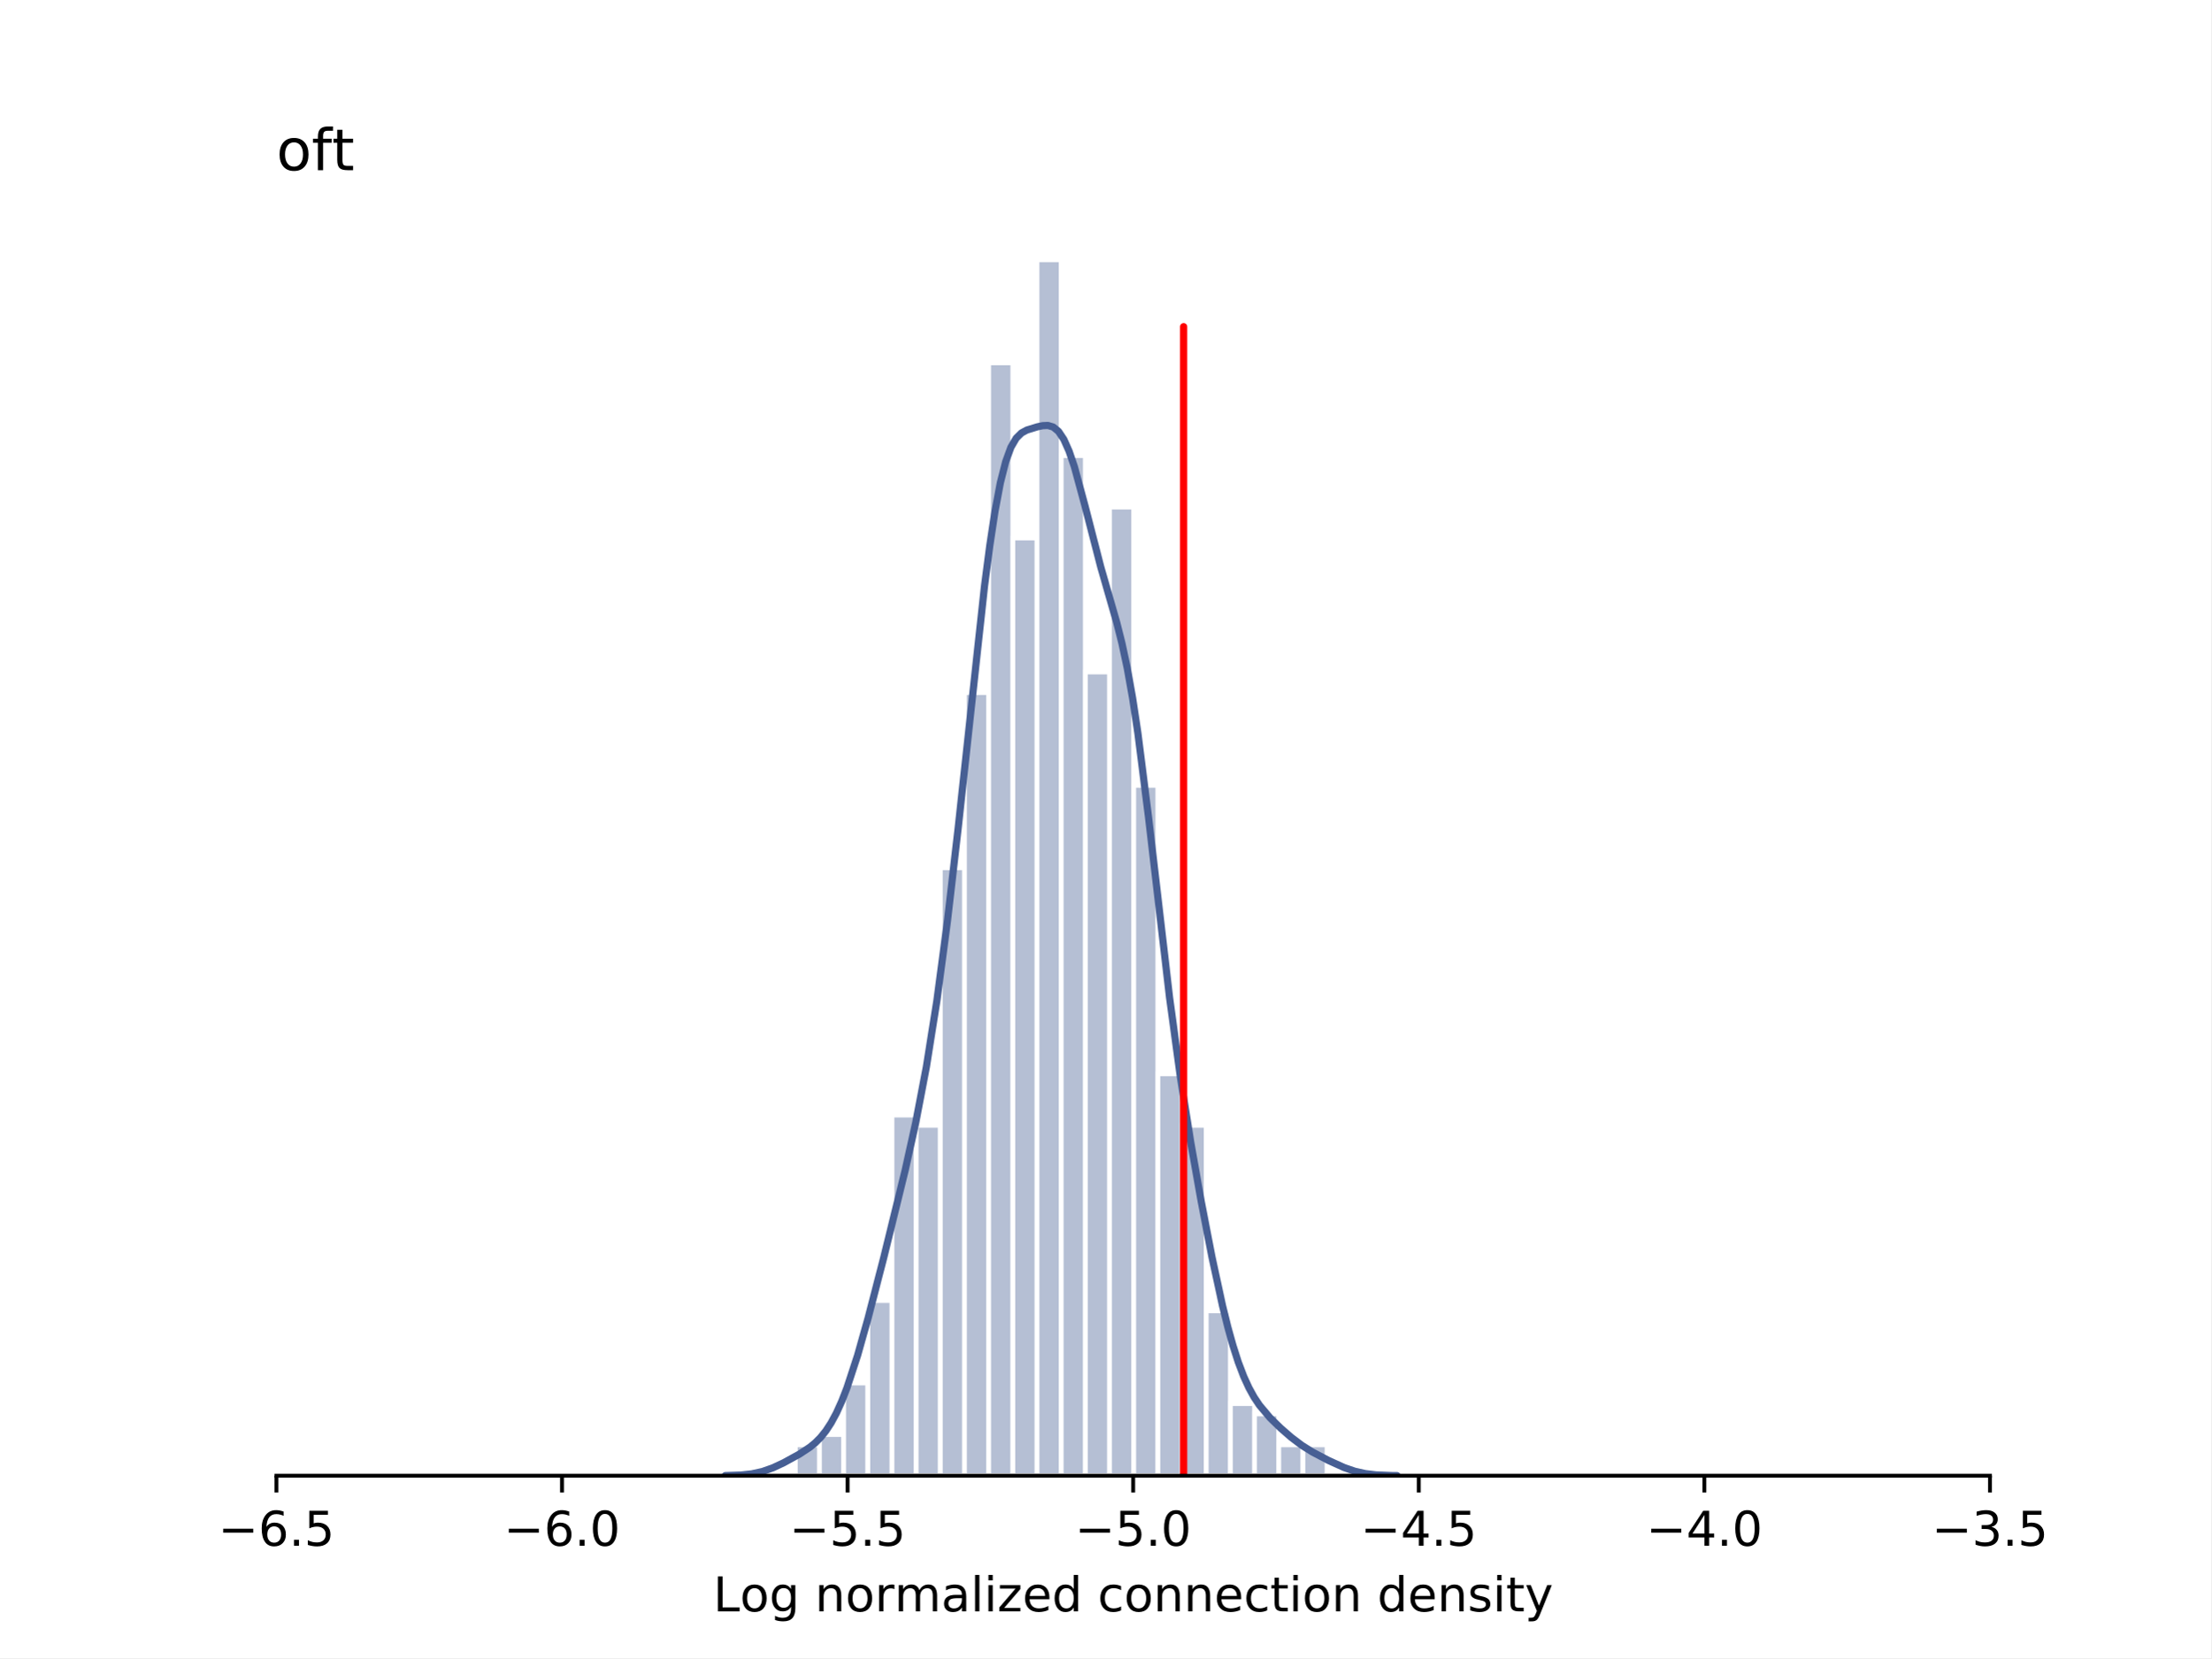
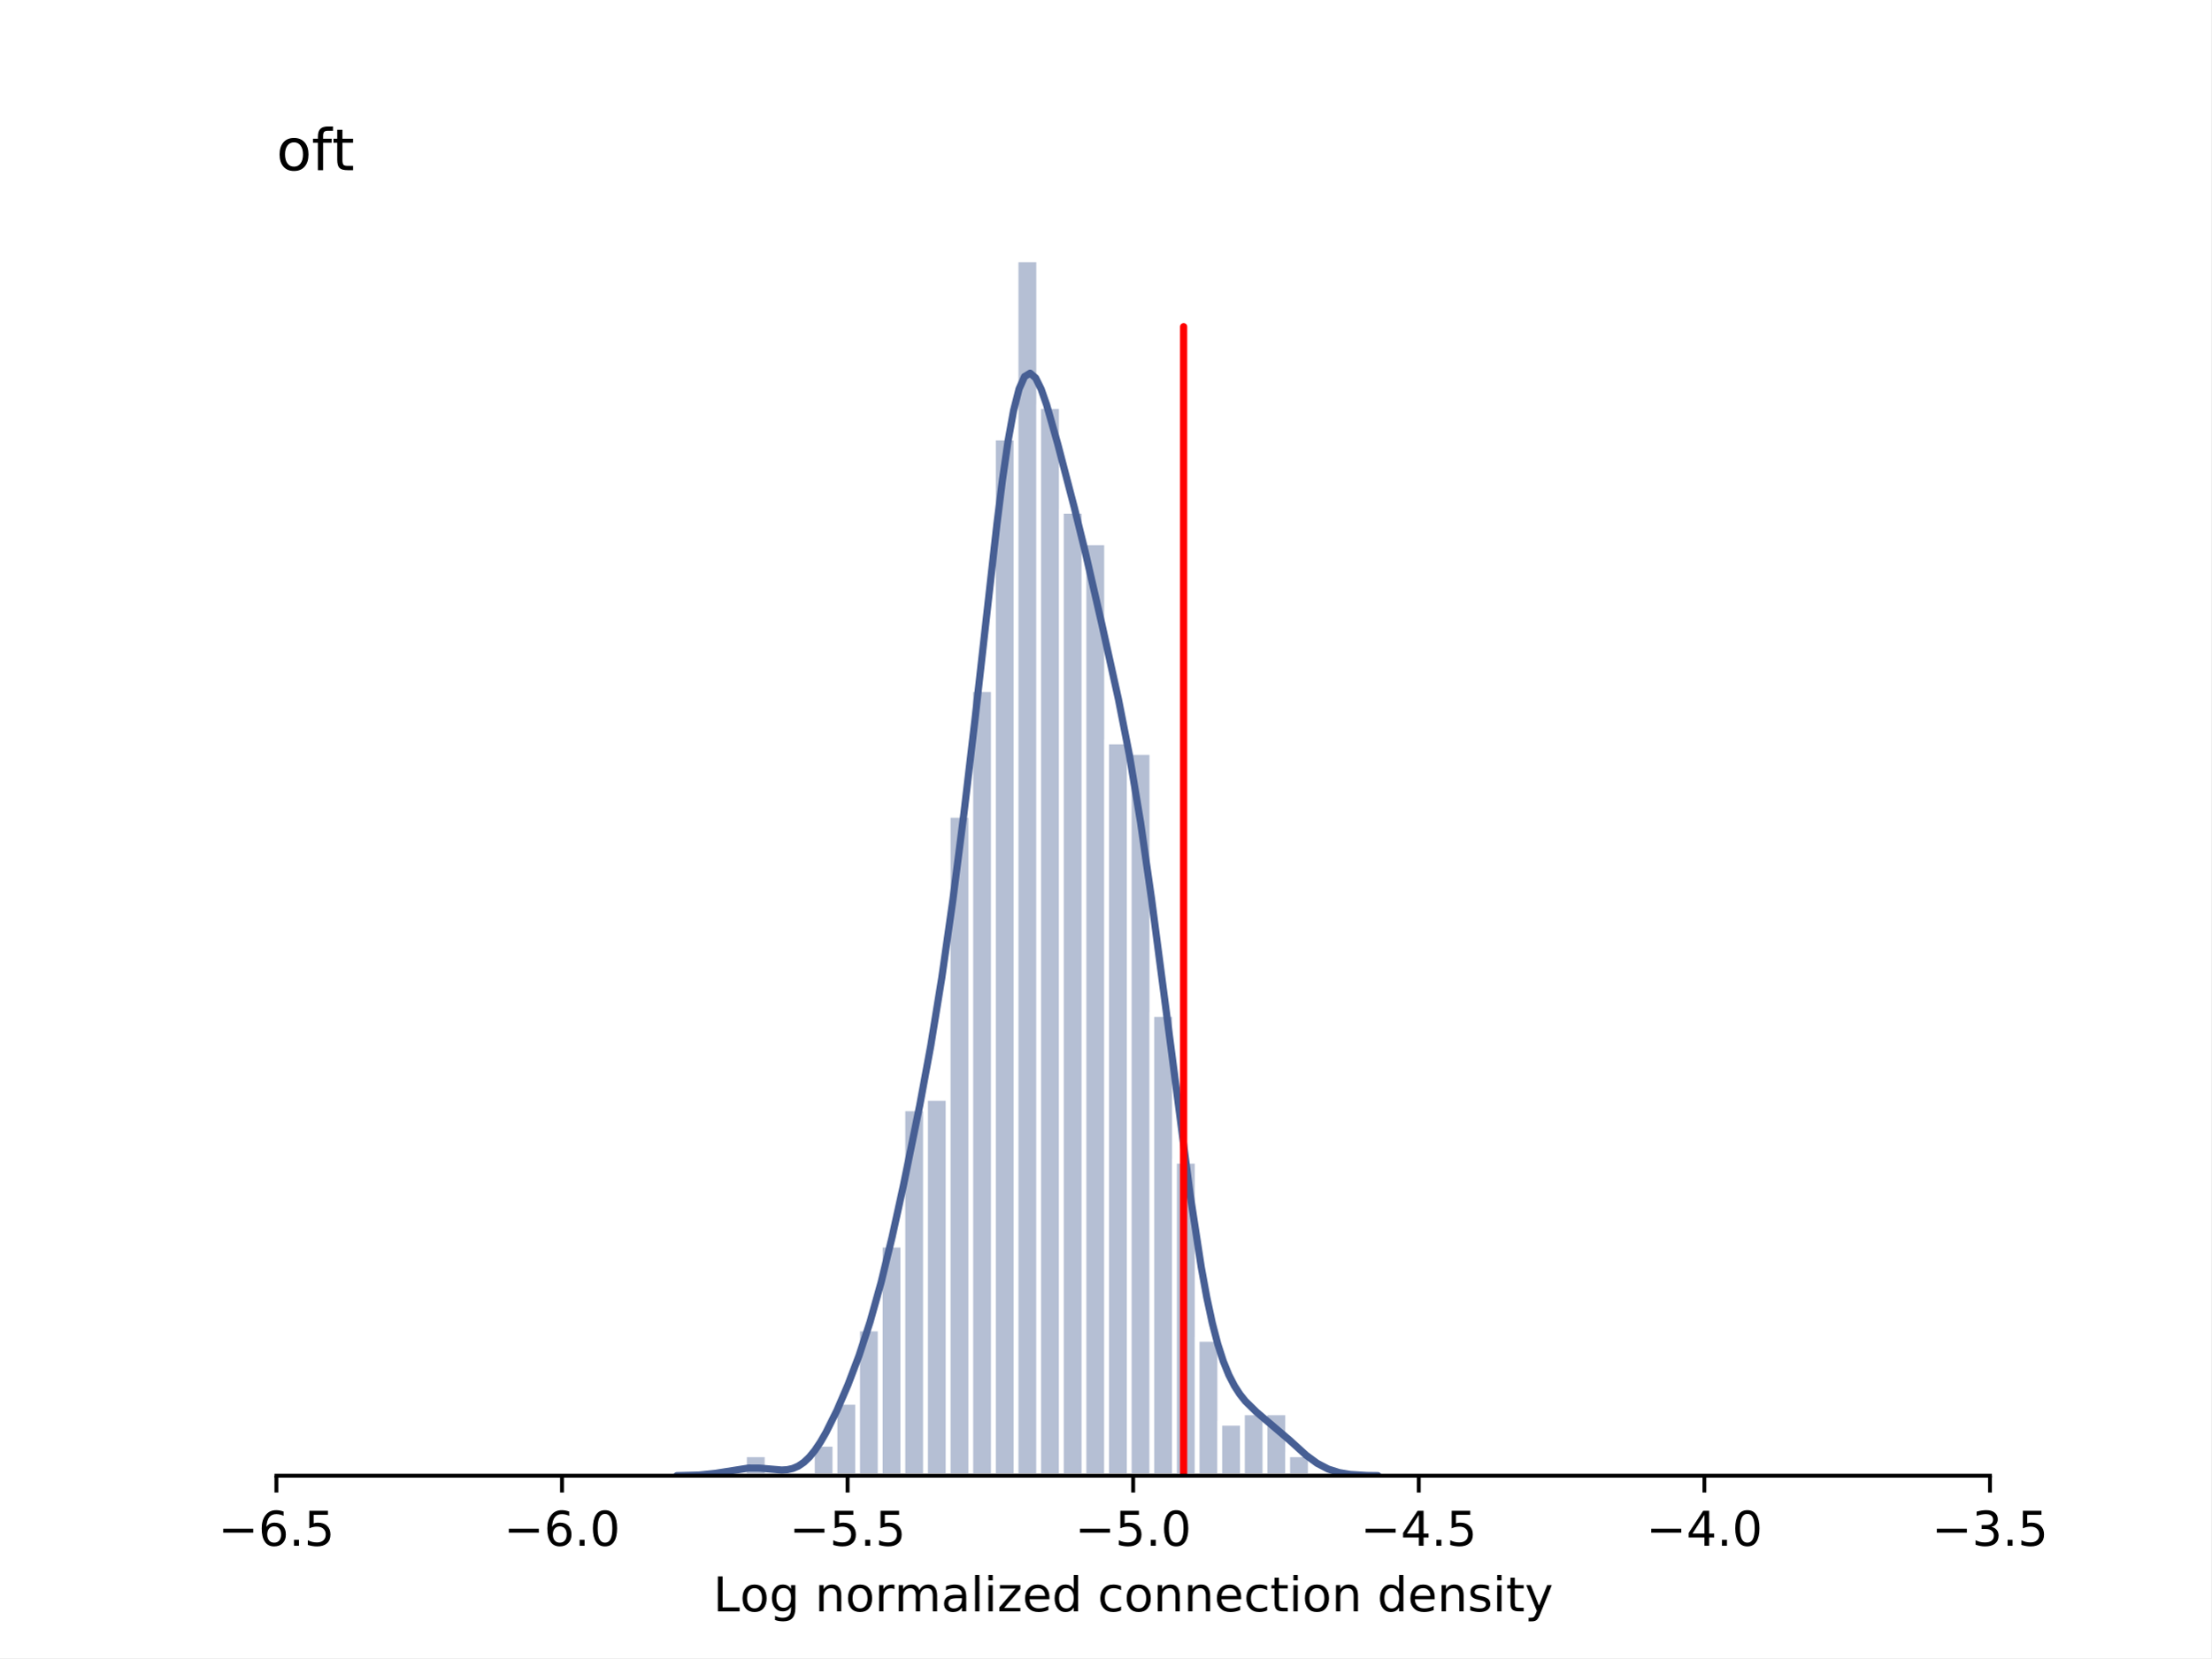
<svg xmlns="http://www.w3.org/2000/svg" xmlns:xlink="http://www.w3.org/1999/xlink" height="345.6pt" version="1.1" viewBox="0 0 460.8 345.6" width="460.8pt">
  <defs>
    <style type="text/css">
*{stroke-linecap:butt;stroke-linejoin:round;}
  </style>
  </defs>
  <g id="figure_1">
    <g id="patch_1">
      <path d="M 0 345.6  L 460.8 345.6  L 460.8 0  L 0 0  z " style="fill:#ffffff;" />
    </g>
    <g id="axes_1">
      <g id="patch_2">
        <path d="M 57.6 307.584  L 414.72 307.584  L 414.72 41.472  L 57.6 41.472  z " style="fill:#ffffff;" />
      </g>
      <g id="patch_3">
-         <path clip-path="url(#p6e7393c7f8)" d="M 165.735 307.584  L 170.773 307.584  L 170.773 301.141  L 165.735 301.141  z " style="fill:#475f94;opacity:0.4;stroke:#ffffff;stroke-linejoin:miter;" />
+         <path clip-path="url(#p9c8e5580c5)" d="M 155.144 307.584  L 159.861 307.584  L 159.861 303.214  L 155.144 303.214  z " style="fill:#475f94;opacity:0.4;stroke:#ffffff;stroke-linejoin:miter;" />
      </g>
      <g id="patch_4">
-         <path clip-path="url(#p6e7393c7f8)" d="M 170.773 307.584  L 175.81 307.584  L 175.81 298.993  L 170.773 298.993  z " style="fill:#475f94;opacity:0.4;stroke:#ffffff;stroke-linejoin:miter;" />
+         <path clip-path="url(#p9c8e5580c5)" d="M 159.861 307.584  L 164.578 307.584  L 164.578 307.584  L 159.861 307.584  z " style="fill:#475f94;opacity:0.4;stroke:#ffffff;stroke-linejoin:miter;" />
      </g>
      <g id="patch_5">
-         <path clip-path="url(#p6e7393c7f8)" d="M 175.81 307.584  L 180.848 307.584  L 180.848 288.254  L 175.81 288.254  z " style="fill:#475f94;opacity:0.4;stroke:#ffffff;stroke-linejoin:miter;" />
+         <path clip-path="url(#p9c8e5580c5)" d="M 164.578 307.584  L 169.295 307.584  L 169.295 307.584  L 164.578 307.584  z " style="fill:#475f94;opacity:0.4;stroke:#ffffff;stroke-linejoin:miter;" />
      </g>
      <g id="patch_6">
-         <path clip-path="url(#p6e7393c7f8)" d="M 180.848 307.584  L 185.886 307.584  L 185.886 271.071  L 180.848 271.071  z " style="fill:#475f94;opacity:0.4;stroke:#ffffff;stroke-linejoin:miter;" />
+         <path clip-path="url(#p9c8e5580c5)" d="M 169.295 307.584  L 174.012 307.584  L 174.012 301.03  L 169.295 301.03  z " style="fill:#475f94;opacity:0.4;stroke:#ffffff;stroke-linejoin:miter;" />
      </g>
      <g id="patch_7">
-         <path clip-path="url(#p6e7393c7f8)" d="M 185.886 307.584  L 190.923 307.584  L 190.923 232.411  L 185.886 232.411  z " style="fill:#475f94;opacity:0.4;stroke:#ffffff;stroke-linejoin:miter;" />
+         <path clip-path="url(#p9c8e5580c5)" d="M 174.012 307.584  L 178.729 307.584  L 178.729 292.29  L 174.012 292.29  z " style="fill:#475f94;opacity:0.4;stroke:#ffffff;stroke-linejoin:miter;" />
      </g>
      <g id="patch_8">
-         <path clip-path="url(#p6e7393c7f8)" d="M 190.923 307.584  L 195.961 307.584  L 195.961 234.559  L 190.923 234.559  z " style="fill:#475f94;opacity:0.4;stroke:#ffffff;stroke-linejoin:miter;" />
+         <path clip-path="url(#p9c8e5580c5)" d="M 178.729 307.584  L 183.446 307.584  L 183.446 276.996  L 178.729 276.996  z " style="fill:#475f94;opacity:0.4;stroke:#ffffff;stroke-linejoin:miter;" />
      </g>
      <g id="patch_9">
-         <path clip-path="url(#p6e7393c7f8)" d="M 195.961 307.584  L 200.999 307.584  L 200.999 180.864  L 195.961 180.864  z " style="fill:#475f94;opacity:0.4;stroke:#ffffff;stroke-linejoin:miter;" />
+         <path clip-path="url(#p9c8e5580c5)" d="M 183.446 307.584  L 188.163 307.584  L 188.163 259.518  L 183.446 259.518  z " style="fill:#475f94;opacity:0.4;stroke:#ffffff;stroke-linejoin:miter;" />
      </g>
      <g id="patch_10">
-         <path clip-path="url(#p6e7393c7f8)" d="M 200.999 307.584  L 206.036 307.584  L 206.036 144.351  L 200.999 144.351  z " style="fill:#475f94;opacity:0.4;stroke:#ffffff;stroke-linejoin:miter;" />
+         <path clip-path="url(#p9c8e5580c5)" d="M 188.163 307.584  L 192.88 307.584  L 192.88 231.115  L 188.163 231.115  z " style="fill:#475f94;opacity:0.4;stroke:#ffffff;stroke-linejoin:miter;" />
      </g>
      <g id="patch_11">
-         <path clip-path="url(#p6e7393c7f8)" d="M 206.036 307.584  L 211.074 307.584  L 211.074 75.622  L 206.036 75.622  z " style="fill:#475f94;opacity:0.4;stroke:#ffffff;stroke-linejoin:miter;" />
+         <path clip-path="url(#p9c8e5580c5)" d="M 192.88 307.584  L 197.597 307.584  L 197.597 228.93  L 192.88 228.93  z " style="fill:#475f94;opacity:0.4;stroke:#ffffff;stroke-linejoin:miter;" />
      </g>
      <g id="patch_12">
-         <path clip-path="url(#p6e7393c7f8)" d="M 211.074 307.584  L 216.112 307.584  L 216.112 112.135  L 211.074 112.135  z " style="fill:#475f94;opacity:0.4;stroke:#ffffff;stroke-linejoin:miter;" />
+         <path clip-path="url(#p9c8e5580c5)" d="M 197.597 307.584  L 202.314 307.584  L 202.314 169.94  L 197.597 169.94  z " style="fill:#475f94;opacity:0.4;stroke:#ffffff;stroke-linejoin:miter;" />
      </g>
      <g id="patch_13">
-         <path clip-path="url(#p6e7393c7f8)" d="M 216.112 307.584  L 221.15 307.584  L 221.15 54.144  L 216.112 54.144  z " style="fill:#475f94;opacity:0.4;stroke:#ffffff;stroke-linejoin:miter;" />
+         <path clip-path="url(#p9c8e5580c5)" d="M 202.314 307.584  L 207.031 307.584  L 207.031 143.722  L 202.314 143.722  z " style="fill:#475f94;opacity:0.4;stroke:#ffffff;stroke-linejoin:miter;" />
      </g>
      <g id="patch_14">
-         <path clip-path="url(#p6e7393c7f8)" d="M 221.15 307.584  L 226.187 307.584  L 226.187 94.952  L 221.15 94.952  z " style="fill:#475f94;opacity:0.4;stroke:#ffffff;stroke-linejoin:miter;" />
+         <path clip-path="url(#p9c8e5580c5)" d="M 207.031 307.584  L 211.748 307.584  L 211.748 91.286  L 207.031 91.286  z " style="fill:#475f94;opacity:0.4;stroke:#ffffff;stroke-linejoin:miter;" />
      </g>
      <g id="patch_15">
-         <path clip-path="url(#p6e7393c7f8)" d="M 226.187 307.584  L 231.225 307.584  L 231.225 140.056  L 226.187 140.056  z " style="fill:#475f94;opacity:0.4;stroke:#ffffff;stroke-linejoin:miter;" />
+         <path clip-path="url(#p9c8e5580c5)" d="M 211.748 307.584  L 216.465 307.584  L 216.465 54.144  L 211.748 54.144  z " style="fill:#475f94;opacity:0.4;stroke:#ffffff;stroke-linejoin:miter;" />
      </g>
      <g id="patch_16">
-         <path clip-path="url(#p6e7393c7f8)" d="M 231.225 307.584  L 236.263 307.584  L 236.263 105.691  L 231.225 105.691  z " style="fill:#475f94;opacity:0.4;stroke:#ffffff;stroke-linejoin:miter;" />
+         <path clip-path="url(#p9c8e5580c5)" d="M 216.465 307.584  L 221.182 307.584  L 221.182 84.732  L 216.465 84.732  z " style="fill:#475f94;opacity:0.4;stroke:#ffffff;stroke-linejoin:miter;" />
      </g>
      <g id="patch_17">
-         <path clip-path="url(#p6e7393c7f8)" d="M 236.263 307.584  L 241.3 307.584  L 241.3 163.682  L 236.263 163.682  z " style="fill:#475f94;opacity:0.4;stroke:#ffffff;stroke-linejoin:miter;" />
+         <path clip-path="url(#p9c8e5580c5)" d="M 221.182 307.584  L 225.899 307.584  L 225.899 106.58  L 221.182 106.58  z " style="fill:#475f94;opacity:0.4;stroke:#ffffff;stroke-linejoin:miter;" />
      </g>
      <g id="patch_18">
-         <path clip-path="url(#p6e7393c7f8)" d="M 241.3 307.584  L 246.338 307.584  L 246.338 223.82  L 241.3 223.82  z " style="fill:#475f94;opacity:0.4;stroke:#ffffff;stroke-linejoin:miter;" />
+         <path clip-path="url(#p9c8e5580c5)" d="M 225.899 307.584  L 230.616 307.584  L 230.616 113.134  L 225.899 113.134  z " style="fill:#475f94;opacity:0.4;stroke:#ffffff;stroke-linejoin:miter;" />
      </g>
      <g id="patch_19">
-         <path clip-path="url(#p6e7393c7f8)" d="M 246.338 307.584  L 251.376 307.584  L 251.376 234.559  L 246.338 234.559  z " style="fill:#475f94;opacity:0.4;stroke:#ffffff;stroke-linejoin:miter;" />
+         <path clip-path="url(#p9c8e5580c5)" d="M 230.616 307.584  L 235.333 307.584  L 235.333 154.646  L 230.616 154.646  z " style="fill:#475f94;opacity:0.4;stroke:#ffffff;stroke-linejoin:miter;" />
      </g>
      <g id="patch_20">
-         <path clip-path="url(#p6e7393c7f8)" d="M 251.376 307.584  L 256.413 307.584  L 256.413 273.219  L 251.376 273.219  z " style="fill:#475f94;opacity:0.4;stroke:#ffffff;stroke-linejoin:miter;" />
+         <path clip-path="url(#p9c8e5580c5)" d="M 235.333 307.584  L 240.05 307.584  L 240.05 156.831  L 235.333 156.831  z " style="fill:#475f94;opacity:0.4;stroke:#ffffff;stroke-linejoin:miter;" />
      </g>
      <g id="patch_21">
-         <path clip-path="url(#p6e7393c7f8)" d="M 256.413 307.584  L 261.451 307.584  L 261.451 292.549  L 256.413 292.549  z " style="fill:#475f94;opacity:0.4;stroke:#ffffff;stroke-linejoin:miter;" />
+         <path clip-path="url(#p9c8e5580c5)" d="M 240.05 307.584  L 244.767 307.584  L 244.767 211.452  L 240.05 211.452  z " style="fill:#475f94;opacity:0.4;stroke:#ffffff;stroke-linejoin:miter;" />
      </g>
      <g id="patch_22">
-         <path clip-path="url(#p6e7393c7f8)" d="M 261.451 307.584  L 266.489 307.584  L 266.489 294.697  L 261.451 294.697  z " style="fill:#475f94;opacity:0.4;stroke:#ffffff;stroke-linejoin:miter;" />
+         <path clip-path="url(#p9c8e5580c5)" d="M 244.767 307.584  L 249.484 307.584  L 249.484 242.039  L 244.767 242.039  z " style="fill:#475f94;opacity:0.4;stroke:#ffffff;stroke-linejoin:miter;" />
      </g>
      <g id="patch_23">
-         <path clip-path="url(#p6e7393c7f8)" d="M 266.489 307.584  L 271.526 307.584  L 271.526 301.141  L 266.489 301.141  z " style="fill:#475f94;opacity:0.4;stroke:#ffffff;stroke-linejoin:miter;" />
+         <path clip-path="url(#p9c8e5580c5)" d="M 249.484 307.584  L 254.201 307.584  L 254.201 279.181  L 249.484 279.181  z " style="fill:#475f94;opacity:0.4;stroke:#ffffff;stroke-linejoin:miter;" />
      </g>
      <g id="patch_24">
-         <path clip-path="url(#p6e7393c7f8)" d="M 271.526 307.584  L 276.564 307.584  L 276.564 301.141  L 271.526 301.141  z " style="fill:#475f94;opacity:0.4;stroke:#ffffff;stroke-linejoin:miter;" />
+         <path clip-path="url(#p9c8e5580c5)" d="M 254.201 307.584  L 258.918 307.584  L 258.918 296.66  L 254.201 296.66  z " style="fill:#475f94;opacity:0.4;stroke:#ffffff;stroke-linejoin:miter;" />
+       </g>
+       <g id="patch_25">
+         <path clip-path="url(#p9c8e5580c5)" d="M 258.918 307.584  L 263.635 307.584  L 263.635 294.475  L 258.918 294.475  z " style="fill:#475f94;opacity:0.4;stroke:#ffffff;stroke-linejoin:miter;" />
+       </g>
+       <g id="patch_26">
+         <path clip-path="url(#p9c8e5580c5)" d="M 263.635 307.584  L 268.352 307.584  L 268.352 294.475  L 263.635 294.475  z " style="fill:#475f94;opacity:0.4;stroke:#ffffff;stroke-linejoin:miter;" />
+       </g>
+       <g id="patch_27">
+         <path clip-path="url(#p9c8e5580c5)" d="M 268.352 307.584  L 273.069 307.584  L 273.069 303.214  L 268.352 303.214  z " style="fill:#475f94;opacity:0.4;stroke:#ffffff;stroke-linejoin:miter;" />
      </g>
      <g id="matplotlib.axis_1">
        <g id="xtick_1">
          <g id="line2d_1">
            <defs>
-               <path d="M 0 0  L 0 3.5  " id="me6901b833c" style="stroke:#000000;stroke-width:0.8;" />
-             </defs>
-             <g>
-               <use style="stroke:#000000;stroke-width:0.8;" x="57.6" xlink:href="#me6901b833c" y="307.584" />
+               <path d="M 0 0  L 0 3.5  " id="m10331b93e2" style="stroke:#000000;stroke-width:0.8;" />
+             </defs>
+             <g>
+               <use style="stroke:#000000;stroke-width:0.8;" x="57.6" xlink:href="#m10331b93e2" y="307.584" />
            </g>
          </g>
          <g id="text_1">
            <defs>
              <path d="M 10.594 35.5  L 73.188 35.5  L 73.188 27.203  L 10.594 27.203  z " id="DejaVuSans-8722" />
              <path d="M 33.016 40.375  Q 26.375 40.375 22.484 35.828  Q 18.609 31.297 18.609 23.391  Q 18.609 15.531 22.484 10.953  Q 26.375 6.391 33.016 6.391  Q 39.656 6.391 43.531 10.953  Q 47.406 15.531 47.406 23.391  Q 47.406 31.297 43.531 35.828  Q 39.656 40.375 33.016 40.375  z M 52.594 71.297  L 52.594 62.312  Q 48.875 64.062 45.094 64.984  Q 41.312 65.922 37.594 65.922  Q 27.828 65.922 22.672 59.328  Q 17.531 52.734 16.797 39.406  Q 19.672 43.656 24.016 45.922  Q 28.375 48.188 33.594 48.188  Q 44.578 48.188 50.953 41.516  Q 57.328 34.859 57.328 23.391  Q 57.328 12.156 50.688 5.359  Q 44.047 -1.422 33.016 -1.422  Q 20.359 -1.422 13.672 8.266  Q 6.984 17.969 6.984 36.375  Q 6.984 53.656 15.188 63.938  Q 23.391 74.219 37.203 74.219  Q 40.922 74.219 44.703 73.484  Q 48.484 72.75 52.594 71.297  z " id="DejaVuSans-54" />
              <path d="M 10.688 12.406  L 21 12.406  L 21 0  L 10.688 0  z " id="DejaVuSans-46" />
              <path d="M 10.797 72.906  L 49.516 72.906  L 49.516 64.594  L 19.828 64.594  L 19.828 46.734  Q 21.969 47.469 24.109 47.828  Q 26.266 48.188 28.422 48.188  Q 40.625 48.188 47.75 41.5  Q 54.891 34.812 54.891 23.391  Q 54.891 11.625 47.562 5.094  Q 40.234 -1.422 26.906 -1.422  Q 22.312 -1.422 17.547 -0.641  Q 12.797 0.141 7.719 1.703  L 7.719 11.625  Q 12.109 9.234 16.797 8.062  Q 21.484 6.891 26.703 6.891  Q 35.156 6.891 40.078 11.328  Q 45.016 15.766 45.016 23.391  Q 45.016 31 40.078 35.438  Q 35.156 39.891 26.703 39.891  Q 22.75 39.891 18.812 39.016  Q 14.891 38.141 10.797 36.281  z " id="DejaVuSans-53" />
            </defs>
            <g transform="translate(45.45859 322.1824)scale(0.1 -0.1)">
              <use xlink:href="#DejaVuSans-8722" />
              <use x="83.789" xlink:href="#DejaVuSans-54" />
              <use x="147.412" xlink:href="#DejaVuSans-46" />
              <use x="179.199" xlink:href="#DejaVuSans-53" />
            </g>
          </g>
        </g>
        <g id="xtick_2">
          <g id="line2d_2">
            <g>
-               <use style="stroke:#000000;stroke-width:0.8;" x="117.12" xlink:href="#me6901b833c" y="307.584" />
+               <use style="stroke:#000000;stroke-width:0.8;" x="117.12" xlink:href="#m10331b93e2" y="307.584" />
            </g>
          </g>
          <g id="text_2">
            <defs>
              <path d="M 31.781 66.406  Q 24.172 66.406 20.328 58.906  Q 16.5 51.422 16.5 36.375  Q 16.5 21.391 20.328 13.891  Q 24.172 6.391 31.781 6.391  Q 39.453 6.391 43.281 13.891  Q 47.125 21.391 47.125 36.375  Q 47.125 51.422 43.281 58.906  Q 39.453 66.406 31.781 66.406  z M 31.781 74.219  Q 44.047 74.219 50.516 64.516  Q 56.984 54.828 56.984 36.375  Q 56.984 17.969 50.516 8.266  Q 44.047 -1.422 31.781 -1.422  Q 19.531 -1.422 13.062 8.266  Q 6.594 17.969 6.594 36.375  Q 6.594 54.828 13.062 64.516  Q 19.531 74.219 31.781 74.219  z " id="DejaVuSans-48" />
            </defs>
            <g transform="translate(104.9786 322.1824)scale(0.1 -0.1)">
              <use xlink:href="#DejaVuSans-8722" />
              <use x="83.789" xlink:href="#DejaVuSans-54" />
              <use x="147.412" xlink:href="#DejaVuSans-46" />
              <use x="179.199" xlink:href="#DejaVuSans-48" />
            </g>
          </g>
        </g>
        <g id="xtick_3">
          <g id="line2d_3">
            <g>
-               <use style="stroke:#000000;stroke-width:0.8;" x="176.64" xlink:href="#me6901b833c" y="307.584" />
+               <use style="stroke:#000000;stroke-width:0.8;" x="176.64" xlink:href="#m10331b93e2" y="307.584" />
            </g>
          </g>
          <g id="text_3">
            <g transform="translate(164.4986 322.1824)scale(0.1 -0.1)">
              <use xlink:href="#DejaVuSans-8722" />
              <use x="83.789" xlink:href="#DejaVuSans-53" />
              <use x="147.412" xlink:href="#DejaVuSans-46" />
              <use x="179.199" xlink:href="#DejaVuSans-53" />
            </g>
          </g>
        </g>
        <g id="xtick_4">
          <g id="line2d_4">
            <g>
-               <use style="stroke:#000000;stroke-width:0.8;" x="236.16" xlink:href="#me6901b833c" y="307.584" />
+               <use style="stroke:#000000;stroke-width:0.8;" x="236.16" xlink:href="#m10331b93e2" y="307.584" />
            </g>
          </g>
          <g id="text_4">
            <g transform="translate(224.0186 322.1824)scale(0.1 -0.1)">
              <use xlink:href="#DejaVuSans-8722" />
              <use x="83.789" xlink:href="#DejaVuSans-53" />
              <use x="147.412" xlink:href="#DejaVuSans-46" />
              <use x="179.199" xlink:href="#DejaVuSans-48" />
            </g>
          </g>
        </g>
        <g id="xtick_5">
          <g id="line2d_5">
            <g>
-               <use style="stroke:#000000;stroke-width:0.8;" x="295.68" xlink:href="#me6901b833c" y="307.584" />
+               <use style="stroke:#000000;stroke-width:0.8;" x="295.68" xlink:href="#m10331b93e2" y="307.584" />
            </g>
          </g>
          <g id="text_5">
            <defs>
              <path d="M 37.797 64.312  L 12.891 25.391  L 37.797 25.391  z M 35.203 72.906  L 47.609 72.906  L 47.609 25.391  L 58.016 25.391  L 58.016 17.188  L 47.609 17.188  L 47.609 0  L 37.797 0  L 37.797 17.188  L 4.891 17.188  L 4.891 26.703  z " id="DejaVuSans-52" />
            </defs>
            <g transform="translate(283.5386 322.1824)scale(0.1 -0.1)">
              <use xlink:href="#DejaVuSans-8722" />
              <use x="83.789" xlink:href="#DejaVuSans-52" />
              <use x="147.412" xlink:href="#DejaVuSans-46" />
              <use x="179.199" xlink:href="#DejaVuSans-53" />
            </g>
          </g>
        </g>
        <g id="xtick_6">
          <g id="line2d_6">
            <g>
-               <use style="stroke:#000000;stroke-width:0.8;" x="355.2" xlink:href="#me6901b833c" y="307.584" />
+               <use style="stroke:#000000;stroke-width:0.8;" x="355.2" xlink:href="#m10331b93e2" y="307.584" />
            </g>
          </g>
          <g id="text_6">
            <g transform="translate(343.0586 322.1824)scale(0.1 -0.1)">
              <use xlink:href="#DejaVuSans-8722" />
              <use x="83.789" xlink:href="#DejaVuSans-52" />
              <use x="147.412" xlink:href="#DejaVuSans-46" />
              <use x="179.199" xlink:href="#DejaVuSans-48" />
            </g>
          </g>
        </g>
        <g id="xtick_7">
          <g id="line2d_7">
            <g>
-               <use style="stroke:#000000;stroke-width:0.8;" x="414.72" xlink:href="#me6901b833c" y="307.584" />
+               <use style="stroke:#000000;stroke-width:0.8;" x="414.72" xlink:href="#m10331b93e2" y="307.584" />
            </g>
          </g>
          <g id="text_7">
            <defs>
              <path d="M 40.578 39.312  Q 47.656 37.797 51.625 33  Q 55.609 28.219 55.609 21.188  Q 55.609 10.406 48.188 4.484  Q 40.766 -1.422 27.094 -1.422  Q 22.516 -1.422 17.656 -0.516  Q 12.797 0.391 7.625 2.203  L 7.625 11.719  Q 11.719 9.328 16.594 8.109  Q 21.484 6.891 26.812 6.891  Q 36.078 6.891 40.938 10.547  Q 45.797 14.203 45.797 21.188  Q 45.797 27.641 41.281 31.266  Q 36.766 34.906 28.719 34.906  L 20.219 34.906  L 20.219 43.016  L 29.109 43.016  Q 36.375 43.016 40.234 45.922  Q 44.094 48.828 44.094 54.297  Q 44.094 59.906 40.109 62.906  Q 36.141 65.922 28.719 65.922  Q 24.656 65.922 20.016 65.031  Q 15.375 64.156 9.812 62.312  L 9.812 71.094  Q 15.438 72.656 20.344 73.438  Q 25.25 74.219 29.594 74.219  Q 40.828 74.219 47.359 69.109  Q 53.906 64.016 53.906 55.328  Q 53.906 49.266 50.438 45.094  Q 46.969 40.922 40.578 39.312  z " id="DejaVuSans-51" />
            </defs>
            <g transform="translate(402.5786 322.1824)scale(0.1 -0.1)">
              <use xlink:href="#DejaVuSans-8722" />
              <use x="83.789" xlink:href="#DejaVuSans-51" />
              <use x="147.412" xlink:href="#DejaVuSans-46" />
              <use x="179.199" xlink:href="#DejaVuSans-53" />
            </g>
          </g>
        </g>
        <g id="text_8">
          <defs>
            <path d="M 9.812 72.906  L 19.672 72.906  L 19.672 8.297  L 55.172 8.297  L 55.172 0  L 9.812 0  z " id="DejaVuSans-76" />
            <path d="M 30.609 48.391  Q 23.391 48.391 19.188 42.75  Q 14.984 37.109 14.984 27.297  Q 14.984 17.484 19.156 11.844  Q 23.344 6.203 30.609 6.203  Q 37.797 6.203 41.984 11.859  Q 46.188 17.531 46.188 27.297  Q 46.188 37.016 41.984 42.703  Q 37.797 48.391 30.609 48.391  z M 30.609 56  Q 42.328 56 49.016 48.375  Q 55.719 40.766 55.719 27.297  Q 55.719 13.875 49.016 6.219  Q 42.328 -1.422 30.609 -1.422  Q 18.844 -1.422 12.172 6.219  Q 5.516 13.875 5.516 27.297  Q 5.516 40.766 12.172 48.375  Q 18.844 56 30.609 56  z " id="DejaVuSans-111" />
            <path d="M 45.406 27.984  Q 45.406 37.75 41.375 43.109  Q 37.359 48.484 30.078 48.484  Q 22.859 48.484 18.828 43.109  Q 14.797 37.75 14.797 27.984  Q 14.797 18.266 18.828 12.891  Q 22.859 7.516 30.078 7.516  Q 37.359 7.516 41.375 12.891  Q 45.406 18.266 45.406 27.984  z M 54.391 6.781  Q 54.391 -7.172 48.188 -13.984  Q 42 -20.797 29.203 -20.797  Q 24.469 -20.797 20.266 -20.094  Q 16.062 -19.391 12.109 -17.922  L 12.109 -9.188  Q 16.062 -11.328 19.922 -12.344  Q 23.781 -13.375 27.781 -13.375  Q 36.625 -13.375 41.016 -8.766  Q 45.406 -4.156 45.406 5.172  L 45.406 9.625  Q 42.625 4.781 38.281 2.391  Q 33.938 0 27.875 0  Q 17.828 0 11.672 7.656  Q 5.516 15.328 5.516 27.984  Q 5.516 40.672 11.672 48.328  Q 17.828 56 27.875 56  Q 33.938 56 38.281 53.609  Q 42.625 51.219 45.406 46.391  L 45.406 54.688  L 54.391 54.688  z " id="DejaVuSans-103" />
            <path id="DejaVuSans-32" />
            <path d="M 54.891 33.016  L 54.891 0  L 45.906 0  L 45.906 32.719  Q 45.906 40.484 42.875 44.328  Q 39.844 48.188 33.797 48.188  Q 26.516 48.188 22.312 43.547  Q 18.109 38.922 18.109 30.906  L 18.109 0  L 9.078 0  L 9.078 54.688  L 18.109 54.688  L 18.109 46.188  Q 21.344 51.125 25.703 53.562  Q 30.078 56 35.797 56  Q 45.219 56 50.047 50.172  Q 54.891 44.344 54.891 33.016  z " id="DejaVuSans-110" />
            <path d="M 41.109 46.297  Q 39.594 47.172 37.812 47.578  Q 36.031 48 33.891 48  Q 26.266 48 22.188 43.047  Q 18.109 38.094 18.109 28.812  L 18.109 0  L 9.078 0  L 9.078 54.688  L 18.109 54.688  L 18.109 46.188  Q 20.953 51.172 25.484 53.578  Q 30.031 56 36.531 56  Q 37.453 56 38.578 55.875  Q 39.703 55.766 41.062 55.516  z " id="DejaVuSans-114" />
            <path d="M 52 44.188  Q 55.375 50.25 60.062 53.125  Q 64.75 56 71.094 56  Q 79.641 56 84.281 50.016  Q 88.922 44.047 88.922 33.016  L 88.922 0  L 79.891 0  L 79.891 32.719  Q 79.891 40.578 77.094 44.375  Q 74.312 48.188 68.609 48.188  Q 61.625 48.188 57.562 43.547  Q 53.516 38.922 53.516 30.906  L 53.516 0  L 44.484 0  L 44.484 32.719  Q 44.484 40.625 41.703 44.406  Q 38.922 48.188 33.109 48.188  Q 26.219 48.188 22.156 43.531  Q 18.109 38.875 18.109 30.906  L 18.109 0  L 9.078 0  L 9.078 54.688  L 18.109 54.688  L 18.109 46.188  Q 21.188 51.219 25.484 53.609  Q 29.781 56 35.688 56  Q 41.656 56 45.828 52.969  Q 50 49.953 52 44.188  z " id="DejaVuSans-109" />
            <path d="M 34.281 27.484  Q 23.391 27.484 19.188 25  Q 14.984 22.516 14.984 16.5  Q 14.984 11.719 18.141 8.906  Q 21.297 6.109 26.703 6.109  Q 34.188 6.109 38.703 11.406  Q 43.219 16.703 43.219 25.484  L 43.219 27.484  z M 52.203 31.203  L 52.203 0  L 43.219 0  L 43.219 8.297  Q 40.141 3.328 35.547 0.953  Q 30.953 -1.422 24.312 -1.422  Q 15.922 -1.422 10.953 3.297  Q 6 8.016 6 15.922  Q 6 25.141 12.172 29.828  Q 18.359 34.516 30.609 34.516  L 43.219 34.516  L 43.219 35.406  Q 43.219 41.609 39.141 45  Q 35.062 48.391 27.688 48.391  Q 23 48.391 18.547 47.266  Q 14.109 46.141 10.016 43.891  L 10.016 52.203  Q 14.938 54.109 19.578 55.047  Q 24.219 56 28.609 56  Q 40.484 56 46.344 49.844  Q 52.203 43.703 52.203 31.203  z " id="DejaVuSans-97" />
            <path d="M 9.422 75.984  L 18.406 75.984  L 18.406 0  L 9.422 0  z " id="DejaVuSans-108" />
            <path d="M 9.422 54.688  L 18.406 54.688  L 18.406 0  L 9.422 0  z M 9.422 75.984  L 18.406 75.984  L 18.406 64.594  L 9.422 64.594  z " id="DejaVuSans-105" />
            <path d="M 5.516 54.688  L 48.188 54.688  L 48.188 46.484  L 14.406 7.172  L 48.188 7.172  L 48.188 0  L 4.297 0  L 4.297 8.203  L 38.094 47.516  L 5.516 47.516  z " id="DejaVuSans-122" />
            <path d="M 56.203 29.594  L 56.203 25.203  L 14.891 25.203  Q 15.484 15.922 20.484 11.062  Q 25.484 6.203 34.422 6.203  Q 39.594 6.203 44.453 7.469  Q 49.312 8.734 54.109 11.281  L 54.109 2.781  Q 49.266 0.734 44.188 -0.344  Q 39.109 -1.422 33.891 -1.422  Q 20.797 -1.422 13.156 6.188  Q 5.516 13.812 5.516 26.812  Q 5.516 40.234 12.766 48.109  Q 20.016 56 32.328 56  Q 43.359 56 49.781 48.891  Q 56.203 41.797 56.203 29.594  z M 47.219 32.234  Q 47.125 39.594 43.094 43.984  Q 39.062 48.391 32.422 48.391  Q 24.906 48.391 20.391 44.141  Q 15.875 39.891 15.188 32.172  z " id="DejaVuSans-101" />
            <path d="M 45.406 46.391  L 45.406 75.984  L 54.391 75.984  L 54.391 0  L 45.406 0  L 45.406 8.203  Q 42.578 3.328 38.25 0.953  Q 33.938 -1.422 27.875 -1.422  Q 17.969 -1.422 11.734 6.484  Q 5.516 14.406 5.516 27.297  Q 5.516 40.188 11.734 48.094  Q 17.969 56 27.875 56  Q 33.938 56 38.25 53.625  Q 42.578 51.266 45.406 46.391  z M 14.797 27.297  Q 14.797 17.391 18.875 11.75  Q 22.953 6.109 30.078 6.109  Q 37.203 6.109 41.297 11.75  Q 45.406 17.391 45.406 27.297  Q 45.406 37.203 41.297 42.844  Q 37.203 48.484 30.078 48.484  Q 22.953 48.484 18.875 42.844  Q 14.797 37.203 14.797 27.297  z " id="DejaVuSans-100" />
            <path d="M 48.781 52.594  L 48.781 44.188  Q 44.969 46.297 41.141 47.344  Q 37.312 48.391 33.406 48.391  Q 24.656 48.391 19.812 42.844  Q 14.984 37.312 14.984 27.297  Q 14.984 17.281 19.812 11.734  Q 24.656 6.203 33.406 6.203  Q 37.312 6.203 41.141 7.25  Q 44.969 8.297 48.781 10.406  L 48.781 2.094  Q 45.016 0.344 40.984 -0.531  Q 36.969 -1.422 32.422 -1.422  Q 20.062 -1.422 12.781 6.344  Q 5.516 14.109 5.516 27.297  Q 5.516 40.672 12.859 48.328  Q 20.219 56 33.016 56  Q 37.156 56 41.109 55.141  Q 45.062 54.297 48.781 52.594  z " id="DejaVuSans-99" />
            <path d="M 18.312 70.219  L 18.312 54.688  L 36.812 54.688  L 36.812 47.703  L 18.312 47.703  L 18.312 18.016  Q 18.312 11.328 20.141 9.422  Q 21.969 7.516 27.594 7.516  L 36.812 7.516  L 36.812 0  L 27.594 0  Q 17.188 0 13.234 3.875  Q 9.281 7.766 9.281 18.016  L 9.281 47.703  L 2.688 47.703  L 2.688 54.688  L 9.281 54.688  L 9.281 70.219  z " id="DejaVuSans-116" />
            <path d="M 44.281 53.078  L 44.281 44.578  Q 40.484 46.531 36.375 47.5  Q 32.281 48.484 27.875 48.484  Q 21.188 48.484 17.844 46.438  Q 14.5 44.391 14.5 40.281  Q 14.5 37.156 16.891 35.375  Q 19.281 33.594 26.516 31.984  L 29.594 31.297  Q 39.156 29.25 43.188 25.516  Q 47.219 21.781 47.219 15.094  Q 47.219 7.469 41.188 3.016  Q 35.156 -1.422 24.609 -1.422  Q 20.219 -1.422 15.453 -0.562  Q 10.688 0.297 5.422 2  L 5.422 11.281  Q 10.406 8.688 15.234 7.391  Q 20.062 6.109 24.812 6.109  Q 31.156 6.109 34.562 8.281  Q 37.984 10.453 37.984 14.406  Q 37.984 18.062 35.516 20.016  Q 33.062 21.969 24.703 23.781  L 21.578 24.516  Q 13.234 26.266 9.516 29.906  Q 5.812 33.547 5.812 39.891  Q 5.812 47.609 11.281 51.797  Q 16.75 56 26.812 56  Q 31.781 56 36.172 55.266  Q 40.578 54.547 44.281 53.078  z " id="DejaVuSans-115" />
            <path d="M 32.172 -5.078  Q 28.375 -14.844 24.75 -17.812  Q 21.141 -20.797 15.094 -20.797  L 7.906 -20.797  L 7.906 -13.281  L 13.188 -13.281  Q 16.891 -13.281 18.938 -11.516  Q 21 -9.766 23.484 -3.219  L 25.094 0.875  L 2.984 54.688  L 12.5 54.688  L 29.594 11.922  L 46.688 54.688  L 56.203 54.688  z " id="DejaVuSans-121" />
          </defs>
          <g transform="translate(148.6217 335.8606)scale(0.1 -0.1)">
            <use xlink:href="#DejaVuSans-76" />
            <use x="55.697" xlink:href="#DejaVuSans-111" />
            <use x="116.879" xlink:href="#DejaVuSans-103" />
            <use x="180.355" xlink:href="#DejaVuSans-32" />
            <use x="212.143" xlink:href="#DejaVuSans-110" />
            <use x="275.521" xlink:href="#DejaVuSans-111" />
            <use x="336.703" xlink:href="#DejaVuSans-114" />
            <use x="377.801" xlink:href="#DejaVuSans-109" />
            <use x="475.213" xlink:href="#DejaVuSans-97" />
            <use x="536.492" xlink:href="#DejaVuSans-108" />
            <use x="564.275" xlink:href="#DejaVuSans-105" />
            <use x="592.059" xlink:href="#DejaVuSans-122" />
            <use x="644.549" xlink:href="#DejaVuSans-101" />
            <use x="706.072" xlink:href="#DejaVuSans-100" />
            <use x="769.549" xlink:href="#DejaVuSans-32" />
            <use x="801.336" xlink:href="#DejaVuSans-99" />
            <use x="856.316" xlink:href="#DejaVuSans-111" />
            <use x="917.498" xlink:href="#DejaVuSans-110" />
            <use x="980.877" xlink:href="#DejaVuSans-110" />
            <use x="1044.256" xlink:href="#DejaVuSans-101" />
            <use x="1105.779" xlink:href="#DejaVuSans-99" />
            <use x="1160.76" xlink:href="#DejaVuSans-116" />
            <use x="1199.969" xlink:href="#DejaVuSans-105" />
            <use x="1227.752" xlink:href="#DejaVuSans-111" />
            <use x="1288.934" xlink:href="#DejaVuSans-110" />
            <use x="1352.312" xlink:href="#DejaVuSans-32" />
            <use x="1384.1" xlink:href="#DejaVuSans-100" />
            <use x="1447.576" xlink:href="#DejaVuSans-101" />
            <use x="1509.1" xlink:href="#DejaVuSans-110" />
            <use x="1572.479" xlink:href="#DejaVuSans-115" />
            <use x="1624.578" xlink:href="#DejaVuSans-105" />
            <use x="1652.361" xlink:href="#DejaVuSans-116" />
            <use x="1691.57" xlink:href="#DejaVuSans-121" />
          </g>
        </g>
      </g>
      <g id="matplotlib.axis_2" />
      <g id="line2d_8">
-         <path clip-path="url(#p6e7393c7f8)" d="M 151.158 307.555  L 154.464 307.443  L 156.669 307.201  L 158.873 306.717  L 161.078 305.936  L 163.282 304.904  L 166.589 303.091  L 168.793 301.638  L 169.896 300.73  L 170.998 299.624  L 172.1 298.258  L 173.202 296.574  L 174.305 294.527  L 175.407 292.091  L 176.509 289.262  L 178.713 282.529  L 180.918 274.703  L 184.225 261.914  L 188.634 243.929  L 190.838 233.98  L 193.043 222.451  L 195.247 208.565  L 197.451 191.942  L 199.656 172.827  L 205.167 122.218  L 206.269 113.732  L 207.372 106.479  L 208.474 100.638  L 209.576 96.254  L 210.678 93.228  L 211.781 91.327  L 212.883 90.239  L 213.985 89.638  L 216.189 88.958  L 217.292 88.725  L 218.394 88.677  L 219.496 89.005  L 220.598 89.917  L 221.701 91.573  L 222.803 94.044  L 223.905 97.287  L 226.11 105.418  L 229.416 118.233  L 232.723 129.743  L 233.825 134.12  L 234.927 139.285  L 236.03 145.467  L 237.132 152.751  L 239.336 170.169  L 243.745 207.958  L 245.95 224.164  L 248.154 238.099  L 250.359 250.532  L 252.563 261.936  L 254.768 272.107  L 255.87 276.564  L 256.972 280.521  L 258.074 283.948  L 259.177 286.851  L 260.279 289.265  L 261.381 291.255  L 262.483 292.903  L 264.688 295.519  L 266.892 297.673  L 269.097 299.593  L 271.301 301.258  L 273.506 302.642  L 276.812 304.383  L 280.119 305.886  L 282.324 306.649  L 284.528 307.147  L 286.733 307.413  L 290.039 307.55  L 291.141 307.559  L 291.141 307.559  " style="fill:none;stroke:#475f94;stroke-linecap:round;stroke-width:1.5;" />
+         <path clip-path="url(#p9c8e5580c5)" d="M 141.062 307.567  L 145.664 307.448  L 149.114 307.087  L 156.016 305.988  L 158.317 306.003  L 162.918 306.405  L 164.068 306.331  L 165.219 306.073  L 166.369 305.577  L 167.519 304.799  L 168.67 303.709  L 169.82 302.301  L 170.97 300.589  L 172.12 298.605  L 174.421 293.969  L 176.722 288.619  L 179.022 282.541  L 181.323 275.514  L 183.623 267.283  L 185.924 257.79  L 188.225 247.305  L 191.676 230.369  L 193.976 217.913  L 196.277 203.745  L 198.577 187.569  L 200.878 169.584  L 203.179 150.039  L 207.78 109.058  L 208.93 99.897  L 210.08 91.947  L 211.231 85.577  L 212.381 81.048  L 213.531 78.47  L 214.682 77.784  L 215.832 78.775  L 216.982 81.113  L 218.132 84.416  L 220.433 92.536  L 223.884 105.763  L 226.185 115.115  L 229.635 130.134  L 233.086 145.749  L 235.387 157.461  L 237.688 171.337  L 239.988 187.384  L 243.439 213.792  L 248.04 249.048  L 250.341 264.102  L 251.491 270.393  L 252.641 275.745  L 253.792 280.17  L 254.942 283.742  L 256.092 286.581  L 257.243 288.824  L 258.393 290.608  L 259.543 292.052  L 261.844 294.303  L 268.746 300.175  L 272.196 303.307  L 274.497 304.998  L 276.798 306.198  L 279.098 306.935  L 281.399 307.324  L 284.85 307.536  L 287.15 307.567  L 287.15 307.567  " style="fill:none;stroke:#475f94;stroke-linecap:round;stroke-width:1.5;" />
      </g>
      <g id="line2d_9">
-         <path clip-path="url(#p6e7393c7f8)" d="M 246.672 307.584  L 246.672 68.083  " style="fill:none;stroke:#ff0000;stroke-linecap:round;stroke-width:1.5;" />
-       </g>
-       <g id="patch_25">
+         <path clip-path="url(#p9c8e5580c5)" d="M 246.672 307.584  L 246.672 68.083  " style="fill:none;stroke:#ff0000;stroke-linecap:round;stroke-width:1.5;" />
+       </g>
+       <g id="patch_28">
        <path d="M 57.6 307.584  L 414.72 307.584  " style="fill:none;stroke:#000000;stroke-linecap:square;stroke-linejoin:miter;stroke-width:0.8;" />
      </g>
      <g id="text_9">
        <defs>
          <path d="M 37.109 75.984  L 37.109 68.5  L 28.516 68.5  Q 23.688 68.5 21.797 66.547  Q 19.922 64.594 19.922 59.516  L 19.922 54.688  L 34.719 54.688  L 34.719 47.703  L 19.922 47.703  L 19.922 0  L 10.891 0  L 10.891 47.703  L 2.297 47.703  L 2.297 54.688  L 10.891 54.688  L 10.891 58.5  Q 10.891 67.625 15.141 71.797  Q 19.391 75.984 28.609 75.984  z " id="DejaVuSans-102" />
        </defs>
        <g transform="translate(57.6 35.472)scale(0.12 -0.12)">
          <use xlink:href="#DejaVuSans-111" />
          <use x="61.182" xlink:href="#DejaVuSans-102" />
          <use x="96.371" xlink:href="#DejaVuSans-116" />
        </g>
      </g>
    </g>
  </g>
  <defs>
-     <clipPath id="p6e7393c7f8">
+     <clipPath id="p9c8e5580c5">
      <rect height="266.112" width="357.12" x="57.6" y="41.472" />
    </clipPath>
  </defs>
</svg>
